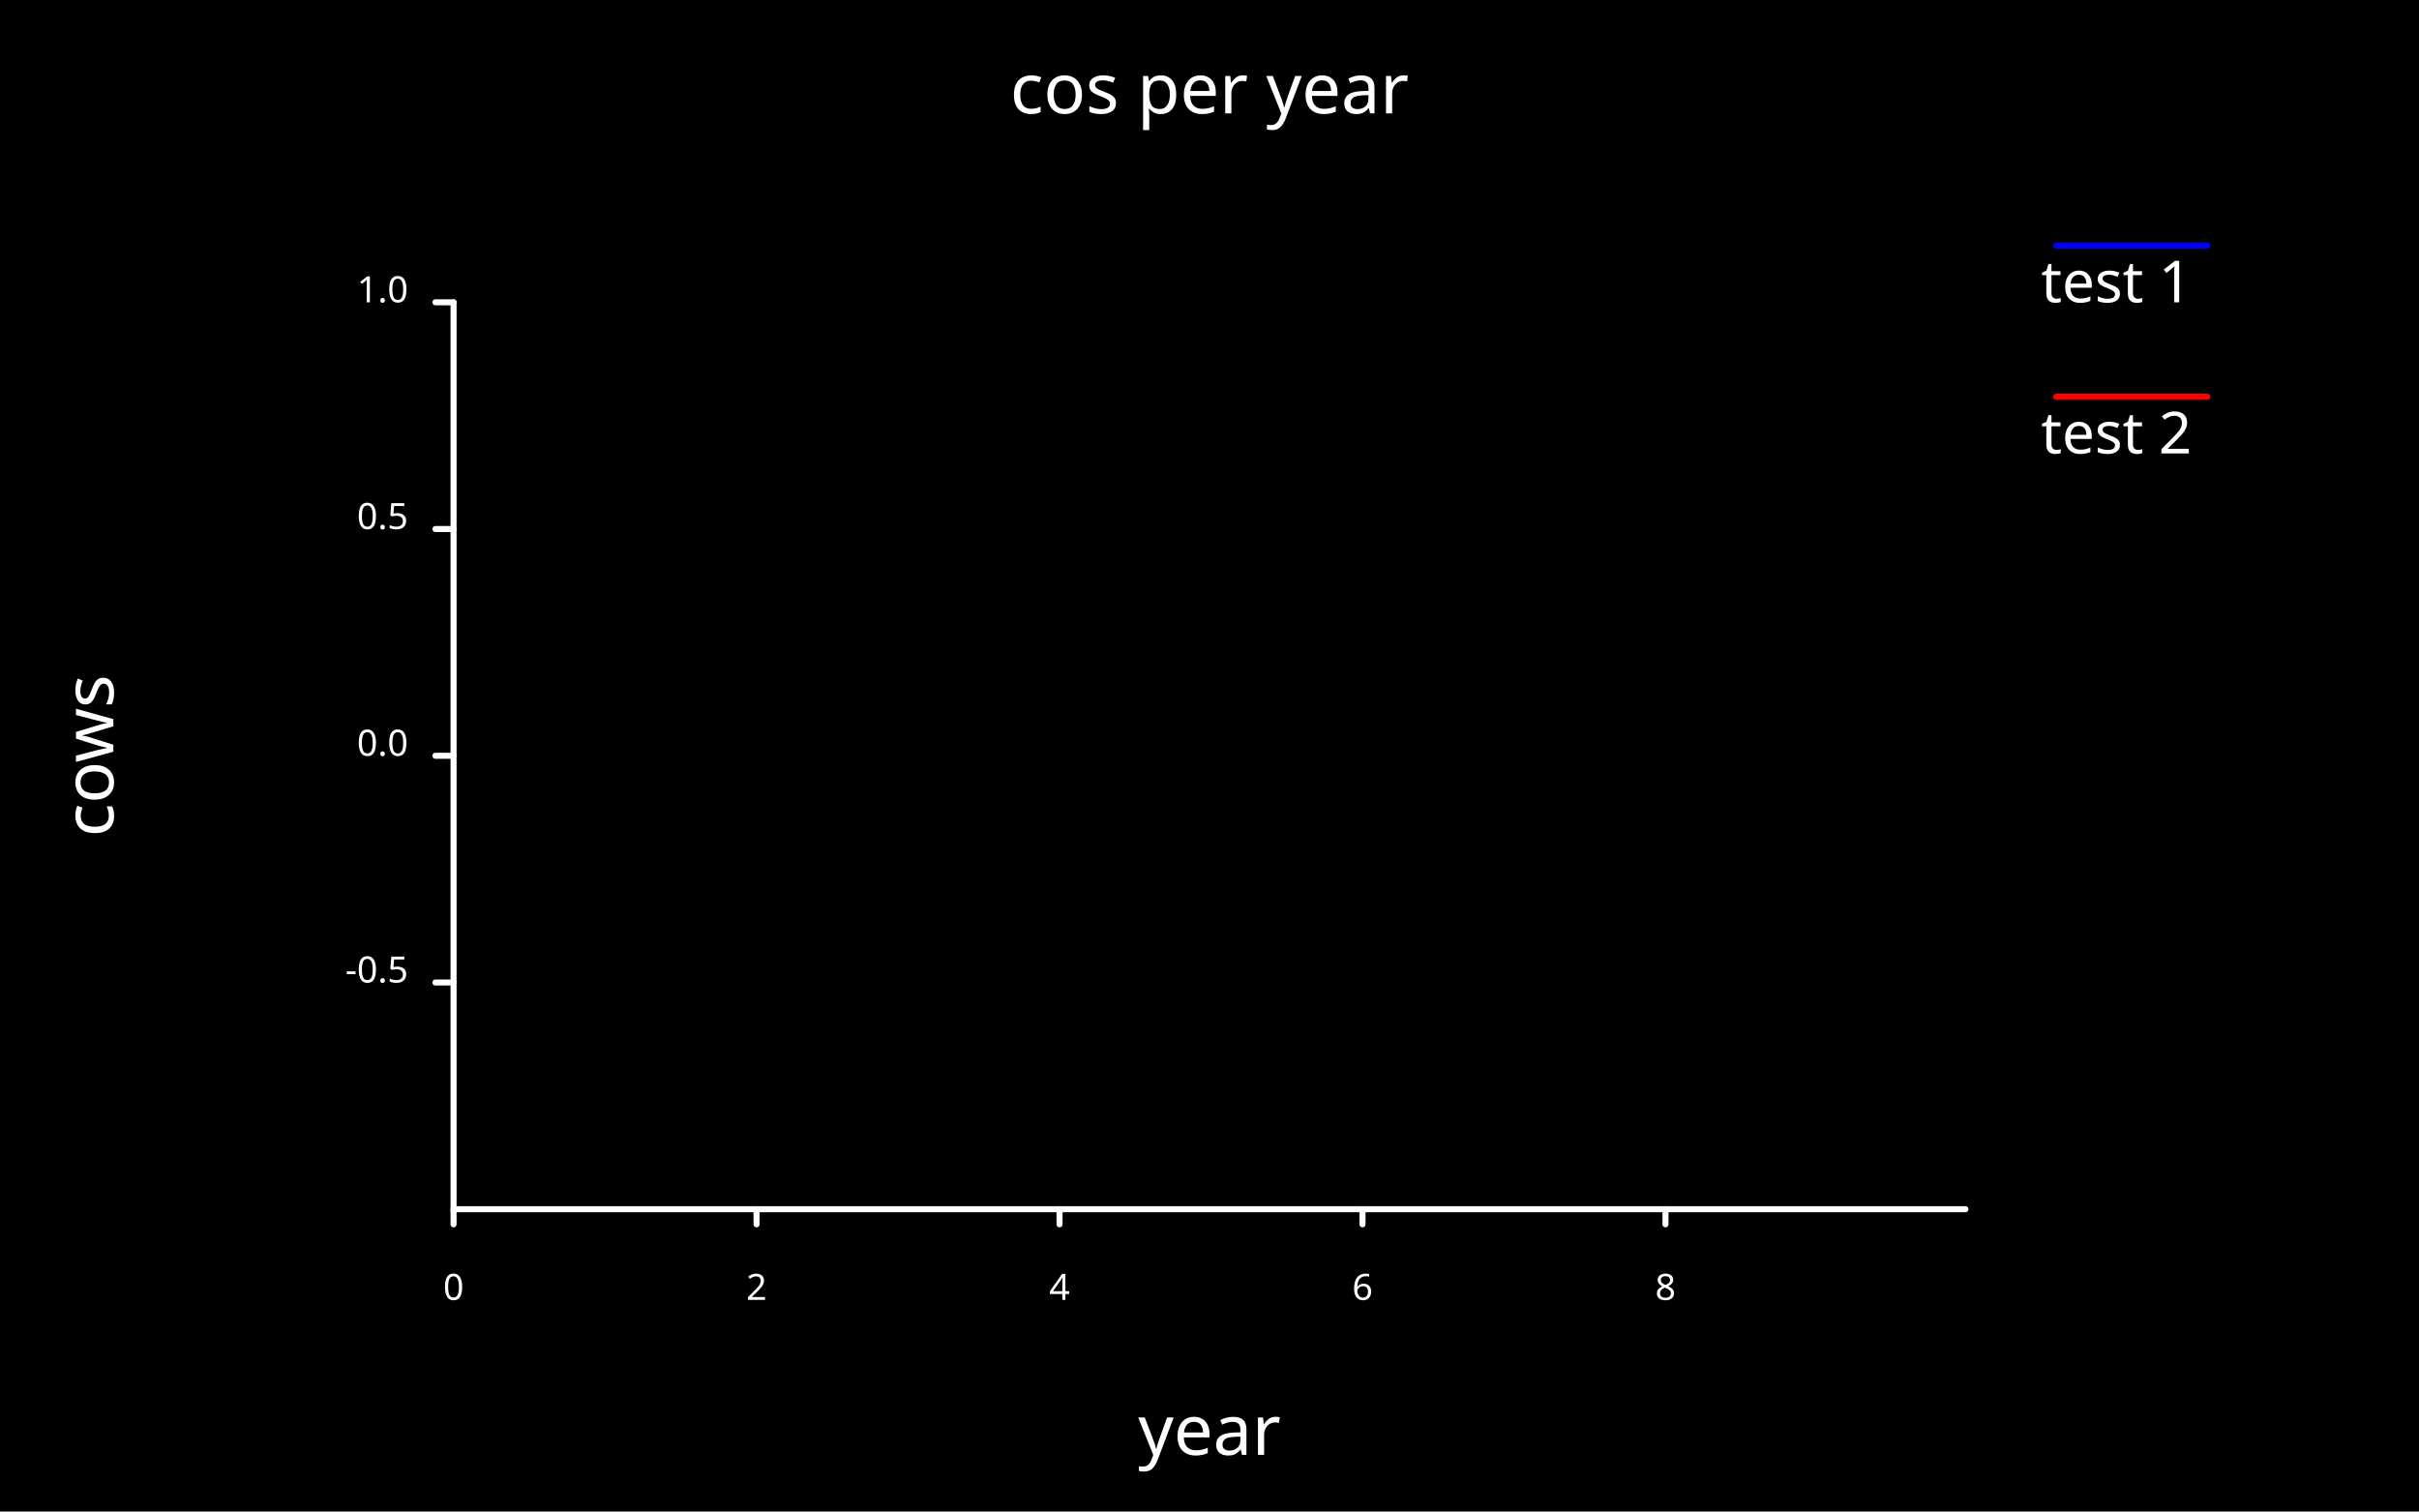
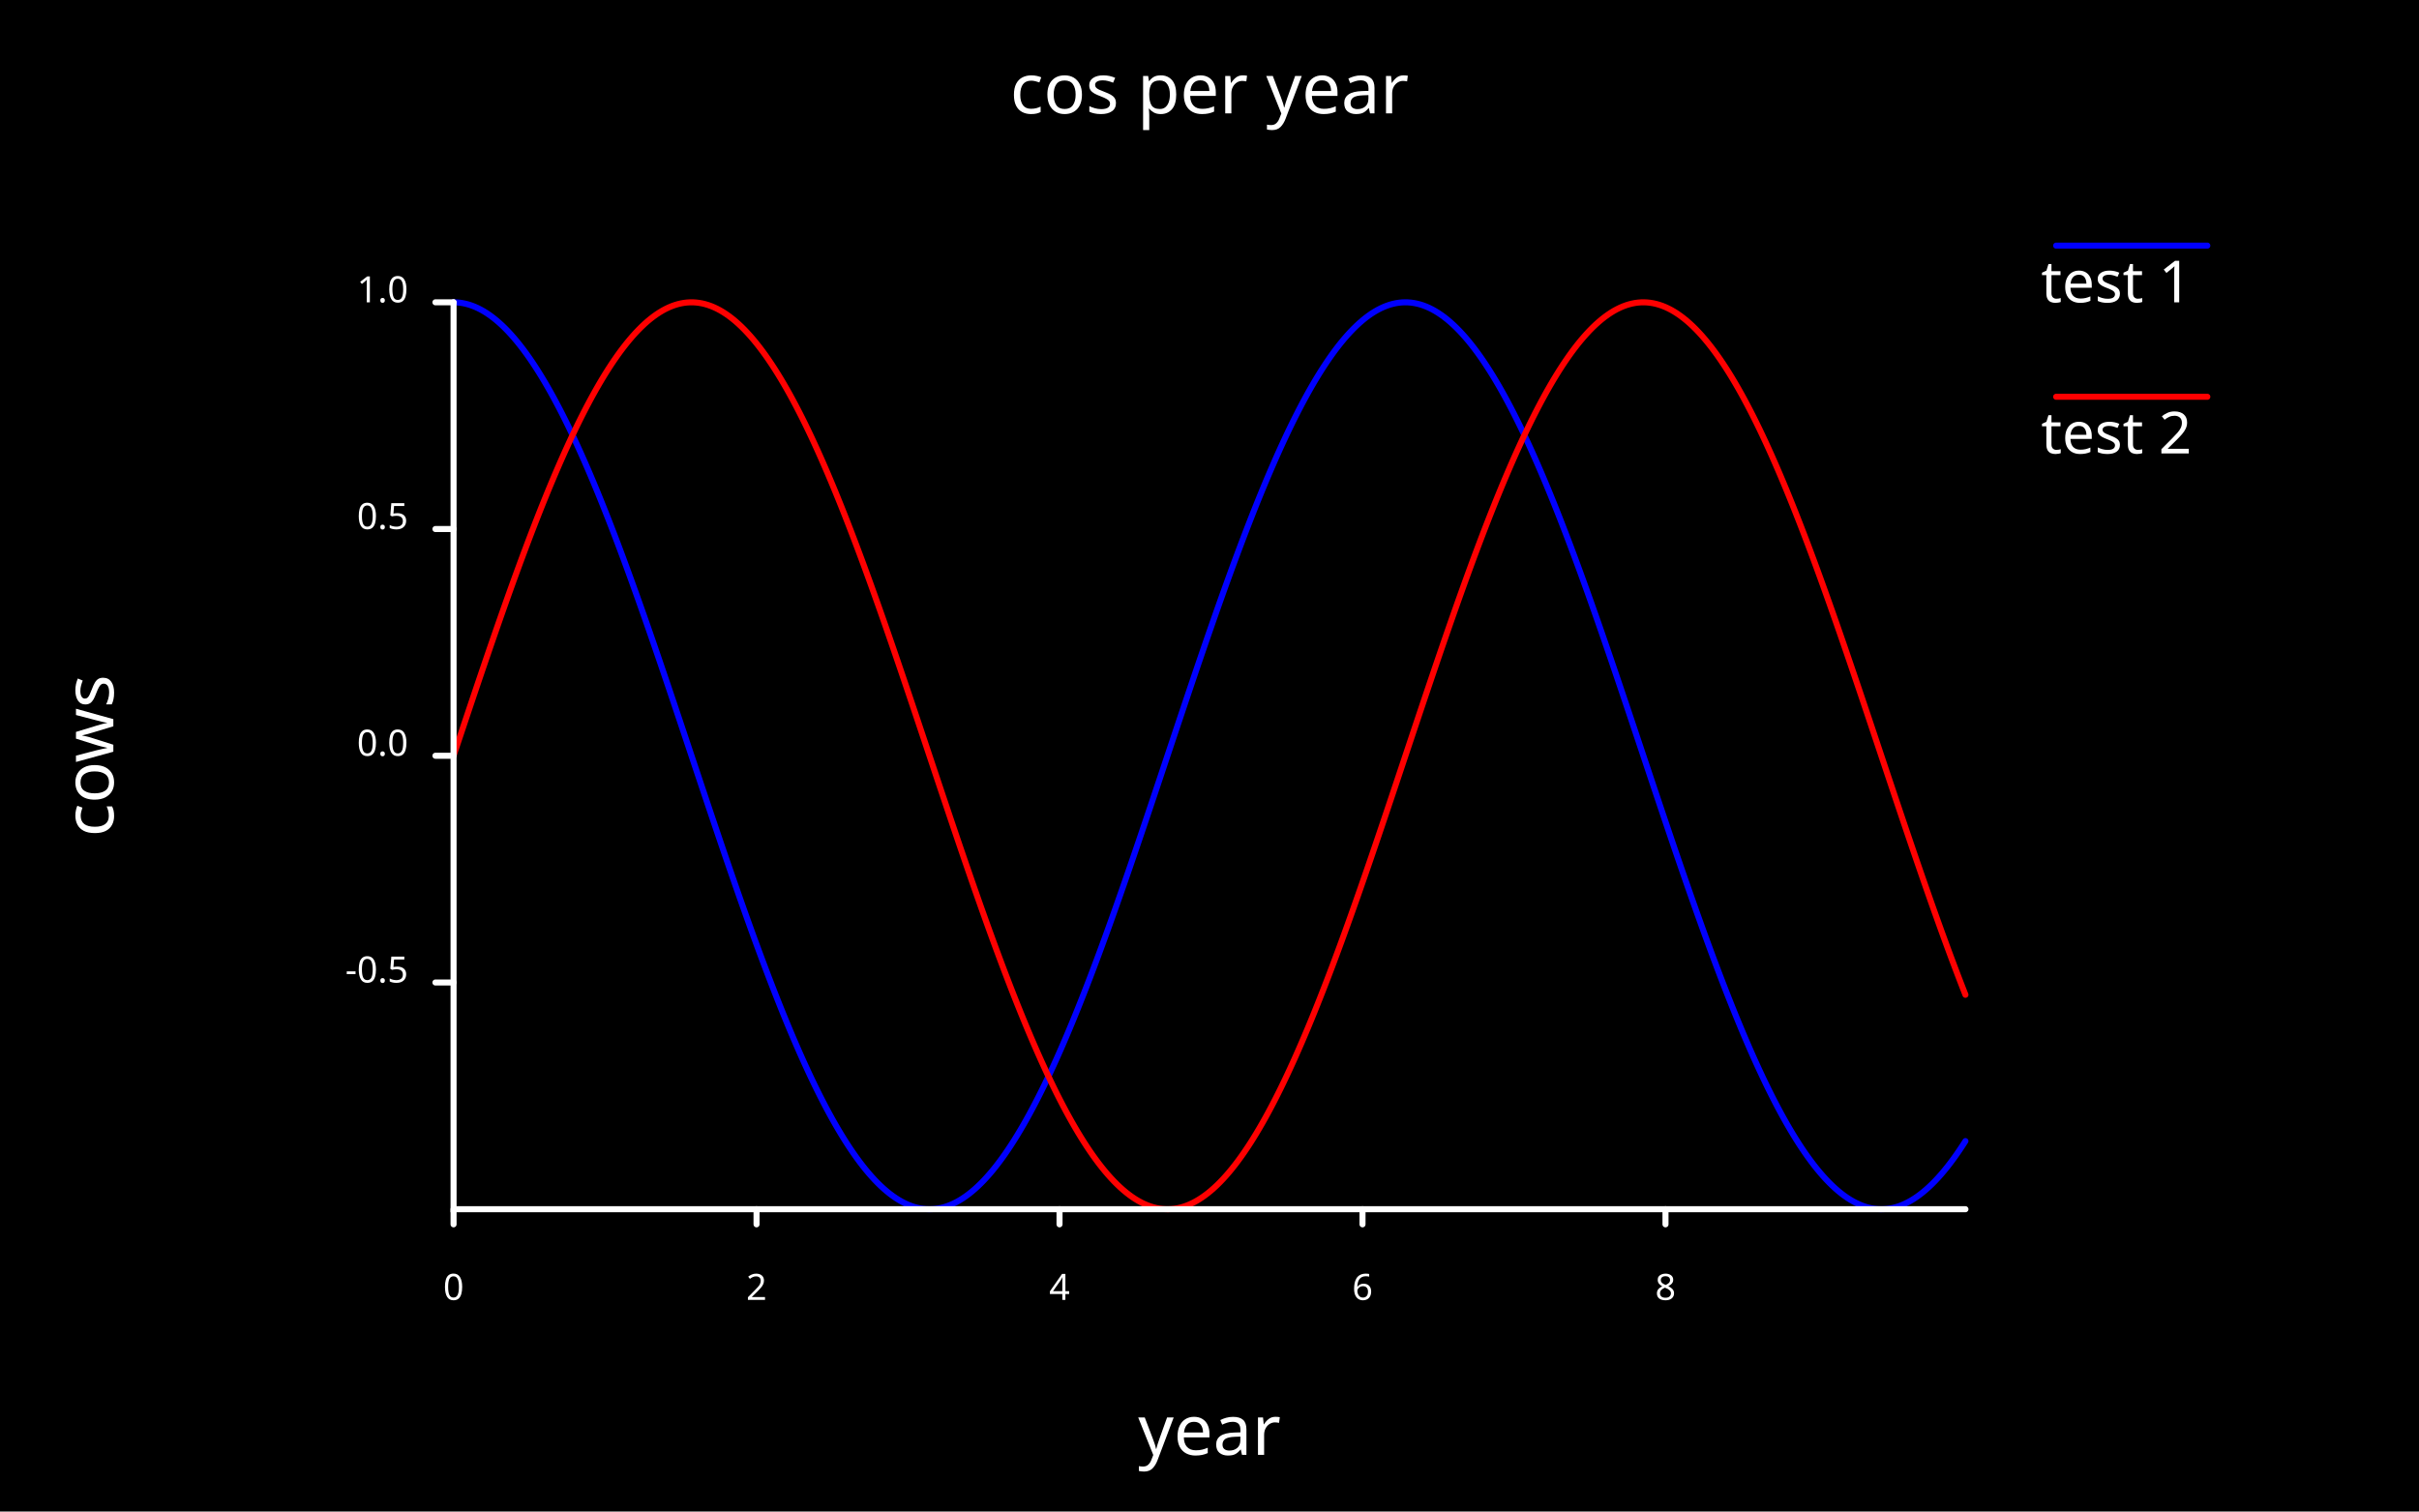
- <svg xmlns="http://www.w3.org/2000/svg" class="poloto" width="800" height="500" viewBox="0 0 800 500">
+ <svg xmlns="http://www.w3.org/2000/svg" width="800" class="poloto" height="500" viewBox="0 0 800 500">
  <style>.poloto {stroke-linecap:round;font-family: sans-serif;stroke-width:2;}.scatter{stroke-width:7}.poloto_text{fill: white;}.poloto_axis_lines{stroke: white;stoke-width:3;fill:none}.poloto_background{fill: black;}.poloto0stroke{stroke:  blue;}.poloto1stroke{stroke:  red;}.poloto2stroke{stroke:  green;}.poloto3stroke{stroke:  gold;}.poloto4stroke{stroke:  aqua;}.poloto5stroke{stroke:  brown;}.poloto6stroke{stroke:  lime;}.poloto7stroke{stroke:  chocolate;}.poloto0fill{fill:blue;}.poloto1fill{fill:red;}.poloto2fill{fill:green;}.poloto3fill{fill:gold;}.poloto4fill{fill:aqua;}.poloto5fill{fill:brown;}.poloto6fill{fill:lime;}.poloto7fill{fill:chocolate;}</style>
  <rect class="poloto_background" fill="white" x="0" y="0" width="800" height="500" />
+   <text class="poloto_text" alignment-baseline="middle" text-anchor="start" font-size="large" x="675" y="100">test 1</text>
  <line class="poloto0stroke" stroke="black" x1="680" x2="730" y1="81.25" y2="81.25" />
-   <path class="poloto0stroke" fill="none" stroke="black" d="" />
-   <text class="poloto_text" alignment-baseline="middle" text-anchor="start" font-size="large" x="675" y="100">test 1</text>
+   <path class="poloto0stroke" fill="none" stroke="black" d=" M 150 100 L 151.002 100.03 L 152.004 100.12 L 153.006 100.27 L 154.008 100.48 L 155.01 100.749 L 156.012 101.079 L 157.014 101.468 L 158.016 101.916 L 159.018 102.423 L 160.02 102.99 L 161.022 103.615 L 162.024 104.299 L 163.026 105.042 L 164.028 105.842 L 165.03 106.7 L 166.032 107.615 L 167.034 108.587 L 168.036 109.615 L 169.038 110.7 L 170.04 111.841 L 171.042 113.037 L 172.044 114.287 L 173.046 115.592 L 174.048 116.951 L 175.05 118.363 L 176.052 119.827 L 177.054 121.344 L 178.056 122.912 L 179.058 124.531 L 180.06 126.2 L 181.062 127.918 L 182.064 129.686 L 183.066 131.501 L 184.068 133.364 L 185.07 135.274 L 186.072 137.229 L 187.074 139.23 L 188.076 141.275 L 189.078 143.363 L 190.08 145.494 L 191.082 147.667 L 192.084 149.881 L 193.086 152.134 L 194.088 154.427 L 195.09 156.759 L 196.092 159.127 L 197.094 161.532 L 198.096 163.972 L 199.098 166.447 L 200.1 168.955 L 201.102 171.495 L 202.104 174.067 L 203.106 176.669 L 204.108 179.301 L 205.11 181.961 L 206.112 184.648 L 207.114 187.361 L 208.116 190.099 L 209.118 192.861 L 210.12 195.646 L 211.122 198.453 L 212.124 201.281 L 213.126 204.128 L 214.128 206.993 L 215.13 209.875 L 216.132 212.774 L 217.134 215.687 L 218.136 218.614 L 219.138 221.554 L 220.14 224.505 L 221.142 227.466 L 222.144 230.437 L 223.146 233.415 L 224.148 236.399 L 225.15 239.39 L 226.152 242.384 L 227.154 245.381 L 228.156 248.381 L 229.158 251.381 L 230.16 254.38 L 231.162 257.378 L 232.164 260.372 L 233.166 263.363 L 234.168 266.348 L 235.17 269.327 L 236.172 272.298 L 237.174 275.26 L 238.176 278.212 L 239.178 281.152 L 240.18 284.08 L 241.182 286.995 L 242.184 289.895 L 243.186 292.778 L 244.188 295.645 L 245.19 298.494 L 246.192 301.323 L 247.194 304.131 L 248.196 306.918 L 249.198 309.682 L 250.2 312.422 L 251.202 315.137 L 252.204 317.827 L 253.206 320.489 L 254.208 323.122 L 255.21 325.727 L 256.212 328.301 L 257.214 330.844 L 258.216 333.355 L 259.218 335.832 L 260.22 338.275 L 261.222 340.683 L 262.224 343.054 L 263.226 345.389 L 264.228 347.685 L 265.23 349.942 L 266.232 352.159 L 267.234 354.335 L 268.236 356.469 L 269.238 358.561 L 270.24 360.609 L 271.242 362.613 L 272.244 364.572 L 273.246 366.486 L 274.248 368.352 L 275.25 370.172 L 276.252 371.943 L 277.255 373.665 L 278.257 375.339 L 279.259 376.961 L 280.261 378.533 L 281.263 380.054 L 282.265 381.523 L 283.267 382.939 L 284.269 384.302 L 285.271 385.611 L 286.273 386.866 L 287.275 388.066 L 288.277 389.211 L 289.279 390.3 L 290.281 391.334 L 291.283 392.31 L 292.285 393.23 L 293.287 394.092 L 294.289 394.897 L 295.291 395.644 L 296.293 396.332 L 297.295 396.963 L 298.297 397.534 L 299.299 398.046 L 300.301 398.499 L 301.303 398.893 L 302.305 399.227 L 303.307 399.501 L 304.309 399.716 L 305.311 399.87 L 306.313 399.965 L 307.315 400 L 308.317 399.975 L 309.319 399.89 L 310.321 399.744 L 311.323 399.539 L 312.325 399.274 L 313.327 398.95 L 314.329 398.566 L 315.331 398.122 L 316.333 397.619 L 317.335 397.057 L 318.337 396.437 L 319.339 395.757 L 320.341 395.02 L 321.343 394.224 L 322.345 393.371 L 323.347 392.46 L 324.349 391.493 L 325.351 390.469 L 326.353 389.388 L 327.355 388.252 L 328.357 387.061 L 329.359 385.815 L 330.361 384.514 L 331.363 383.16 L 332.365 381.752 L 333.367 380.292 L 334.369 378.779 L 335.371 377.215 L 336.373 375.6 L 337.375 373.935 L 338.377 372.221 L 339.379 370.457 L 340.381 368.645 L 341.383 366.786 L 342.385 364.88 L 343.387 362.928 L 344.389 360.931 L 345.391 358.89 L 346.393 356.805 L 347.395 354.677 L 348.397 352.508 L 349.399 350.297 L 350.401 348.047 L 351.403 345.757 L 352.405 343.429 L 353.407 341.063 L 354.409 338.661 L 355.411 336.224 L 356.413 333.752 L 357.415 331.246 L 358.417 328.709 L 359.419 326.139 L 360.421 323.539 L 361.423 320.91 L 362.425 318.252 L 363.427 315.567 L 364.429 312.856 L 365.431 310.12 L 366.433 307.36 L 367.435 304.576 L 368.437 301.771 L 369.439 298.945 L 370.441 296.1 L 371.443 293.236 L 372.445 290.355 L 373.447 287.458 L 374.449 284.546 L 375.451 281.619 L 376.453 278.681 L 377.455 275.731 L 378.457 272.77 L 379.459 269.801 L 380.461 266.823 L 381.463 263.839 L 382.465 260.849 L 383.467 257.855 L 384.469 254.858 L 385.471 251.858 L 386.473 248.858 L 387.475 245.859 L 388.477 242.861 L 389.479 239.866 L 390.481 236.875 L 391.483 233.89 L 392.485 230.91 L 393.487 227.939 L 394.489 224.976 L 395.491 222.023 L 396.493 219.082 L 397.495 216.152 L 398.497 213.237 L 399.499 210.336 L 400.501 207.451 L 401.503 204.583 L 402.505 201.733 L 403.507 198.902 L 404.509 196.092 L 405.511 193.303 L 406.513 190.537 L 407.515 187.795 L 408.517 185.078 L 409.519 182.387 L 410.521 179.723 L 411.523 177.086 L 412.525 174.479 L 413.527 171.903 L 414.529 169.357 L 415.531 166.844 L 416.533 164.364 L 417.535 161.918 L 418.537 159.508 L 419.539 157.133 L 420.541 154.796 L 421.543 152.497 L 422.545 150.237 L 423.547 148.017 L 424.549 145.837 L 425.551 143.7 L 426.553 141.604 L 427.555 139.552 L 428.557 137.545 L 429.559 135.582 L 430.561 133.665 L 431.563 131.795 L 432.565 129.972 L 433.567 128.196 L 434.569 126.47 L 435.571 124.793 L 436.573 123.166 L 437.575 121.59 L 438.577 120.065 L 439.579 118.592 L 440.581 117.172 L 441.583 115.805 L 442.585 114.491 L 443.587 113.232 L 444.589 112.028 L 445.591 110.878 L 446.593 109.785 L 447.595 108.747 L 448.597 107.766 L 449.599 106.841 L 450.601 105.974 L 451.603 105.165 L 452.605 104.414 L 453.607 103.72 L 454.609 103.086 L 455.611 102.51 L 456.613 101.993 L 457.615 101.535 L 458.617 101.137 L 459.619 100.798 L 460.621 100.519 L 461.623 100.299 L 462.625 100.14 L 463.627 100.04 L 464.629 100.001 L 465.631 100.021 L 466.633 100.102 L 467.635 100.242 L 468.637 100.442 L 469.639 100.702 L 470.641 101.022 L 471.643 101.402 L 472.645 101.841 L 473.647 102.339 L 474.649 102.896 L 475.651 103.512 L 476.653 104.186 L 477.655 104.919 L 478.657 105.71 L 479.659 106.559 L 480.661 107.465 L 481.663 108.428 L 482.665 109.448 L 483.667 110.524 L 484.669 111.655 L 485.671 112.843 L 486.673 114.084 L 487.675 115.381 L 488.677 116.731 L 489.679 118.134 L 490.681 119.59 L 491.683 121.099 L 492.685 122.659 L 493.687 124.269 L 494.689 125.931 L 495.691 127.641 L 496.693 129.401 L 497.695 131.209 L 498.697 133.064 L 499.699 134.966 L 500.701 136.915 L 501.703 138.908 L 502.705 140.946 L 503.707 143.027 L 504.709 145.152 L 505.711 147.318 L 506.713 149.525 L 507.715 151.773 L 508.717 154.06 L 509.719 156.385 L 510.721 158.747 L 511.723 161.146 L 512.725 163.581 L 513.727 166.05 L 514.729 168.553 L 515.731 171.088 L 516.733 173.655 L 517.735 176.253 L 518.737 178.88 L 519.739 181.535 L 520.741 184.218 L 521.743 186.927 L 522.745 189.661 L 523.747 192.42 L 524.75 195.201 L 525.751 198.005 L 526.753 200.829 L 527.755 203.673 L 528.757 206.535 L 529.759 209.415 L 530.761 212.311 L 531.764 215.222 L 532.766 218.147 L 533.768 221.085 L 534.77 224.034 L 535.772 226.994 L 536.774 229.963 L 537.776 232.94 L 538.778 235.924 L 539.78 238.913 L 540.782 241.907 L 541.784 244.904 L 542.786 247.903 L 543.788 250.903 L 544.79 253.902 L 545.792 256.9 L 546.794 259.896 L 547.796 262.887 L 548.798 265.873 L 549.8 268.853 L 550.802 271.825 L 551.804 274.789 L 552.806 277.742 L 553.808 280.685 L 554.81 283.615 L 555.812 286.532 L 556.814 289.434 L 557.816 292.32 L 558.818 295.19 L 559.82 298.041 L 560.822 300.873 L 561.824 303.685 L 562.826 306.476 L 563.828 309.243 L 564.83 311.987 L 565.832 314.707 L 566.834 317.4 L 567.836 320.067 L 568.838 322.705 L 569.84 325.314 L 570.842 327.893 L 571.844 330.441 L 572.846 332.957 L 573.848 335.44 L 574.85 337.889 L 575.852 340.302 L 576.854 342.679 L 577.856 345.019 L 578.858 347.322 L 579.86 349.585 L 580.862 351.808 L 581.864 353.991 L 582.866 356.132 L 583.868 358.231 L 584.87 360.286 L 585.872 362.297 L 586.874 364.263 L 587.876 366.184 L 588.878 368.058 L 589.88 369.885 L 590.882 371.664 L 591.884 373.394 L 592.886 375.075 L 593.888 376.706 L 594.89 378.287 L 595.892 379.815 L 596.894 381.292 L 597.896 382.717 L 598.898 384.088 L 599.9 385.406 L 600.902 386.67 L 601.904 387.879 L 602.906 389.032 L 603.908 390.131 L 604.91 391.173 L 605.912 392.158 L 606.914 393.087 L 607.916 393.959 L 608.918 394.773 L 609.92 395.529 L 610.922 396.227 L 611.924 396.866 L 612.926 397.447 L 613.928 397.968 L 614.93 398.431 L 615.932 398.834 L 616.934 399.178 L 617.936 399.461 L 618.938 399.686 L 619.94 399.85 L 620.942 399.954 L 621.944 399.998 L 622.946 399.983 L 623.948 399.907 L 624.95 399.772 L 625.952 399.576 L 626.954 399.321 L 627.956 399.006 L 628.958 398.631 L 629.96 398.197 L 630.962 397.703 L 631.964 397.151 L 632.966 396.54 L 633.968 395.87 L 634.97 395.141 L 635.972 394.355 L 636.974 393.511 L 637.976 392.609 L 638.978 391.651 L 639.98 390.636 L 640.982 389.564 L 641.984 388.437 L 642.986 387.254 L 643.988 386.017 L 644.99 384.725 L 645.992 383.379 L 646.994 381.98 L 647.996 380.528 L 648.998 379.023 L 650 377.468" />
+   <text class="poloto_text" alignment-baseline="middle" text-anchor="start" font-size="large" x="675" y="150">test 2</text>
  <line class="poloto1stroke" stroke="black" x1="680" x2="730" y1="131.25" y2="131.25" />
-   <path class="poloto1stroke" fill="none" stroke="black" d="" />
-   <text class="poloto_text" alignment-baseline="middle" text-anchor="start" font-size="large" x="675" y="150">test 2</text>
+   <path class="poloto1stroke" fill="none" stroke="black" d=" M 150 250 L 151.002 247 L 152.004 244.002 L 153.006 241.005 L 154.008 238.013 L 155.01 235.025 L 156.012 232.043 L 157.014 229.069 L 158.016 226.102 L 159.018 223.146 L 160.02 220.2 L 161.022 217.266 L 162.024 214.345 L 163.026 211.438 L 164.028 208.547 L 165.03 205.672 L 166.032 202.815 L 167.034 199.977 L 168.036 197.159 L 169.038 194.362 L 170.04 191.587 L 171.042 188.836 L 172.044 186.109 L 173.046 183.408 L 174.048 180.733 L 175.05 178.086 L 176.052 175.468 L 177.054 172.88 L 178.056 170.322 L 179.058 167.796 L 180.06 165.304 L 181.062 162.845 L 182.064 160.421 L 183.066 158.033 L 184.068 155.681 L 185.07 153.367 L 186.072 151.092 L 187.074 148.857 L 188.076 146.662 L 189.078 144.508 L 190.08 142.397 L 191.082 140.328 L 192.084 138.304 L 193.086 136.324 L 194.088 134.389 L 195.09 132.501 L 196.092 130.66 L 197.094 128.866 L 198.096 127.121 L 199.098 125.425 L 200.1 123.779 L 201.102 122.184 L 202.104 120.639 L 203.106 119.147 L 204.108 117.706 L 205.11 116.319 L 206.112 114.985 L 207.114 113.705 L 208.116 112.48 L 209.118 111.309 L 210.12 110.194 L 211.122 109.135 L 212.124 108.132 L 213.126 107.186 L 214.128 106.298 L 215.13 105.466 L 216.132 104.693 L 217.134 103.977 L 218.136 103.32 L 219.138 102.722 L 220.14 102.183 L 221.142 101.702 L 222.144 101.281 L 223.146 100.92 L 224.148 100.618 L 225.15 100.376 L 226.152 100.193 L 227.154 100.071 L 228.156 100.009 L 229.158 100.006 L 230.16 100.064 L 231.162 100.182 L 232.164 100.359 L 233.166 100.596 L 234.168 100.894 L 235.17 101.25 L 236.172 101.667 L 237.174 102.142 L 238.176 102.677 L 239.178 103.271 L 240.18 103.923 L 241.182 104.634 L 242.184 105.403 L 243.186 106.229 L 244.188 107.114 L 245.19 108.055 L 246.192 109.053 L 247.194 110.108 L 248.196 111.218 L 249.198 112.384 L 250.2 113.605 L 251.202 114.881 L 252.204 116.211 L 253.206 117.594 L 254.208 119.03 L 255.21 120.519 L 256.212 122.059 L 257.214 123.65 L 258.216 125.293 L 259.218 126.984 L 260.22 128.726 L 261.222 130.515 L 262.224 132.353 L 263.226 134.237 L 264.228 136.168 L 265.23 138.144 L 266.232 140.165 L 267.234 142.23 L 268.236 144.338 L 269.238 146.489 L 270.24 148.681 L 271.242 150.913 L 272.244 153.185 L 273.246 155.495 L 274.248 157.844 L 275.25 160.229 L 276.252 162.65 L 277.255 165.107 L 278.257 167.597 L 279.259 170.12 L 280.261 172.675 L 281.263 175.261 L 282.265 177.877 L 283.267 180.521 L 284.269 183.194 L 285.271 185.893 L 286.273 188.618 L 287.275 191.367 L 288.277 194.14 L 289.279 196.935 L 290.281 199.752 L 291.283 202.588 L 292.285 205.444 L 293.287 208.317 L 294.289 211.207 L 295.291 214.113 L 296.293 217.033 L 297.295 219.966 L 298.297 222.911 L 299.299 225.867 L 300.301 228.832 L 301.303 231.806 L 302.305 234.787 L 303.307 237.775 L 304.309 240.767 L 305.311 243.763 L 306.313 246.761 L 307.315 249.761 L 308.317 252.761 L 309.319 255.76 L 310.321 258.756 L 311.323 261.749 L 312.325 264.737 L 313.327 267.72 L 314.329 270.695 L 315.331 273.662 L 316.333 276.619 L 317.335 279.566 L 318.337 282.501 L 319.339 285.423 L 320.341 288.331 L 321.343 291.224 L 322.345 294.1 L 323.347 296.958 L 324.349 299.798 L 325.351 302.618 L 326.353 305.416 L 327.355 308.193 L 328.357 310.946 L 329.359 313.675 L 330.361 316.378 L 331.363 319.055 L 332.365 321.704 L 333.367 324.325 L 334.369 326.916 L 335.371 329.476 L 336.373 332.004 L 337.375 334.499 L 338.377 336.961 L 339.379 339.388 L 340.381 341.779 L 341.383 344.133 L 342.385 346.45 L 343.387 348.728 L 344.389 350.967 L 345.391 353.165 L 346.393 355.322 L 347.395 357.437 L 348.397 359.509 L 349.399 361.537 L 350.401 363.521 L 351.403 365.459 L 352.405 367.351 L 353.407 369.196 L 354.409 370.993 L 355.411 372.742 L 356.413 374.442 L 357.415 376.092 L 358.417 377.691 L 359.419 379.24 L 360.421 380.737 L 361.423 382.181 L 362.425 383.573 L 363.427 384.911 L 364.429 386.195 L 365.431 387.425 L 366.433 388.6 L 367.435 389.719 L 368.437 390.783 L 369.439 391.79 L 370.441 392.74 L 371.443 393.634 L 372.445 394.47 L 373.447 395.248 L 374.449 395.968 L 375.451 396.63 L 376.453 397.233 L 377.455 397.777 L 378.457 398.262 L 379.459 398.688 L 380.461 399.054 L 381.463 399.36 L 382.465 399.607 L 383.467 399.794 L 384.469 399.922 L 385.471 399.989 L 386.473 399.996 L 387.475 399.943 L 388.477 399.83 L 389.479 399.657 L 390.481 399.425 L 391.483 399.133 L 392.485 398.78 L 393.487 398.369 L 394.489 397.898 L 395.491 397.368 L 396.493 396.779 L 397.495 396.131 L 398.497 395.425 L 399.499 394.661 L 400.501 393.839 L 401.503 392.959 L 402.505 392.022 L 403.507 391.029 L 404.509 389.978 L 405.511 388.872 L 406.513 387.711 L 407.515 386.494 L 408.517 385.223 L 409.519 383.897 L 410.521 382.518 L 411.523 381.086 L 412.525 379.602 L 413.527 378.066 L 414.529 376.478 L 415.531 374.84 L 416.533 373.152 L 417.535 371.415 L 418.537 369.629 L 419.539 367.796 L 420.541 365.915 L 421.543 363.988 L 422.545 362.015 L 423.547 359.997 L 424.549 357.936 L 425.551 355.831 L 426.553 353.684 L 427.555 351.496 L 428.557 349.267 L 429.559 346.998 L 430.561 344.69 L 431.563 342.345 L 432.565 339.962 L 433.567 337.544 L 434.569 335.09 L 435.571 332.603 L 436.573 330.082 L 437.575 327.53 L 438.577 324.946 L 439.579 322.333 L 440.581 319.691 L 441.583 317.02 L 442.585 314.323 L 443.587 311.6 L 444.589 308.853 L 445.591 306.082 L 446.593 303.288 L 447.595 300.473 L 448.597 297.638 L 449.599 294.784 L 450.601 291.912 L 451.603 289.024 L 452.605 286.119 L 453.607 283.201 L 454.609 280.269 L 455.611 277.324 L 456.613 274.369 L 457.615 271.405 L 458.617 268.431 L 459.619 265.45 L 460.621 262.464 L 461.623 259.472 L 462.625 256.476 L 463.627 253.478 L 464.629 250.478 L 465.631 247.478 L 466.633 244.479 L 467.635 241.482 L 468.637 238.489 L 469.639 235.501 L 470.641 232.518 L 471.643 229.542 L 472.645 226.574 L 473.647 223.616 L 474.649 220.668 L 475.651 217.732 L 476.653 214.809 L 477.655 211.9 L 478.657 209.006 L 479.659 206.129 L 480.661 203.269 L 481.663 200.428 L 482.665 197.606 L 483.667 194.806 L 484.669 192.028 L 485.671 189.273 L 486.673 186.542 L 487.675 183.836 L 488.677 181.157 L 489.679 178.506 L 490.681 175.883 L 491.683 173.29 L 492.685 170.727 L 493.687 168.197 L 494.689 165.698 L 495.691 163.234 L 496.693 160.804 L 497.695 158.41 L 498.697 156.053 L 499.699 153.733 L 500.701 151.452 L 501.703 149.21 L 502.705 147.009 L 503.707 144.848 L 504.709 142.73 L 505.711 140.655 L 506.713 138.623 L 507.715 136.636 L 508.717 134.694 L 509.719 132.799 L 510.721 130.95 L 511.723 129.149 L 512.725 127.396 L 513.727 125.692 L 514.729 124.038 L 515.731 122.435 L 516.733 120.882 L 517.735 119.381 L 518.737 117.932 L 519.739 116.536 L 520.741 115.194 L 521.743 113.905 L 522.745 112.671 L 523.747 111.492 L 524.75 110.368 L 525.751 109.3 L 526.753 108.288 L 527.755 107.333 L 528.757 106.435 L 529.759 105.595 L 530.761 104.812 L 531.764 104.087 L 532.766 103.421 L 533.768 102.813 L 534.77 102.264 L 535.772 101.775 L 536.774 101.344 L 537.776 100.973 L 538.778 100.662 L 539.78 100.41 L 540.782 100.219 L 541.784 100.087 L 542.786 100.015 L 543.788 100.003 L 544.79 100.051 L 545.792 100.159 L 546.794 100.327 L 547.796 100.555 L 548.798 100.842 L 549.8 101.189 L 550.802 101.596 L 551.804 102.062 L 552.806 102.588 L 553.808 103.172 L 554.81 103.815 L 555.812 104.517 L 556.814 105.276 L 557.816 106.094 L 558.818 106.969 L 559.82 107.901 L 560.822 108.89 L 561.824 109.936 L 562.826 111.038 L 563.828 112.195 L 564.83 113.407 L 565.832 114.674 L 566.834 115.995 L 567.836 117.37 L 568.838 118.798 L 569.84 120.278 L 570.842 121.81 L 571.844 123.394 L 572.846 125.028 L 573.848 126.712 L 574.85 128.445 L 575.852 130.227 L 576.854 132.057 L 577.856 133.934 L 578.858 135.857 L 579.86 137.826 L 580.862 139.841 L 581.864 141.899 L 582.866 144 L 583.868 146.143 L 584.87 148.329 L 585.872 150.555 L 586.874 152.82 L 587.876 155.125 L 588.878 157.467 L 589.88 159.847 L 590.882 162.262 L 591.884 164.713 L 592.886 167.198 L 593.888 169.716 L 594.89 172.266 L 595.892 174.847 L 596.894 177.458 L 597.896 180.098 L 598.898 182.766 L 599.9 185.461 L 600.902 188.182 L 601.904 190.928 L 602.906 193.697 L 603.908 196.489 L 604.91 199.302 L 605.912 202.135 L 606.914 204.988 L 607.916 207.858 L 608.918 210.746 L 609.92 213.649 L 610.922 216.567 L 611.924 219.498 L 612.926 222.441 L 613.928 225.395 L 614.93 228.359 L 615.932 231.332 L 616.934 234.312 L 617.936 237.299 L 618.938 240.29 L 619.94 243.286 L 620.942 246.284 L 621.944 249.283 L 622.946 252.283 L 623.948 255.282 L 624.95 258.279 L 625.952 261.273 L 626.954 264.262 L 627.956 267.245 L 628.958 270.222 L 629.96 273.19 L 630.962 276.149 L 631.964 279.098 L 632.966 282.035 L 633.968 284.959 L 634.97 287.869 L 635.972 290.764 L 636.974 293.643 L 637.976 296.504 L 638.978 299.347 L 639.98 302.17 L 640.982 304.972 L 641.984 307.752 L 642.986 310.509 L 643.988 313.242 L 644.99 315.949 L 645.992 318.63 L 646.994 321.284 L 647.996 323.909 L 648.998 326.505 L 650 329.07" />
  <line class="poloto_axis_lines" stroke="black" x1="150" x2="150" y1="400" y2="405" />
  <text class="poloto_text" alignment-baseline="start" text-anchor="middle" x="150" y="430">0</text>
  <line class="poloto_axis_lines" stroke="black" x1="250.2" x2="250.2" y1="400" y2="405" />
  <text class="poloto_text" alignment-baseline="start" text-anchor="middle" x="250.2" y="430">2</text>
  <line class="poloto_axis_lines" stroke="black" x1="350.401" x2="350.401" y1="400" y2="405" />
  <text class="poloto_text" alignment-baseline="start" text-anchor="middle" x="350.401" y="430">4</text>
  <line class="poloto_axis_lines" stroke="black" x1="450.601" x2="450.601" y1="400" y2="405" />
  <text class="poloto_text" alignment-baseline="start" text-anchor="middle" x="450.601" y="430">6</text>
  <line class="poloto_axis_lines" stroke="black" x1="550.802" x2="550.802" y1="400" y2="405" />
  <text class="poloto_text" alignment-baseline="start" text-anchor="middle" x="550.802" y="430">8</text>
  <line class="poloto_axis_lines" stroke="black" x1="150" x2="144" y1="325" y2="325" />
  <text class="poloto_text" alignment-baseline="middle" text-anchor="end" x="135" y="325">-0.5</text>
  <line class="poloto_axis_lines" stroke="black" x1="150" x2="144" y1="250" y2="250" />
  <text class="poloto_text" alignment-baseline="middle" text-anchor="end" x="135" y="250">0.0</text>
  <line class="poloto_axis_lines" stroke="black" x1="150" x2="144" y1="175" y2="175" />
  <text class="poloto_text" alignment-baseline="middle" text-anchor="end" x="135" y="175">0.5</text>
  <line class="poloto_axis_lines" stroke="black" x1="150" x2="144" y1="100" y2="100" />
  <text class="poloto_text" alignment-baseline="middle" text-anchor="end" x="135" y="100">1.0</text>
  <text class="poloto_text" alignment-baseline="start" text-anchor="middle" font-size="x-large" x="400" y="37.5">cos per year</text>
  <text class="poloto_text" alignment-baseline="start" text-anchor="middle" font-size="x-large" x="400" y="481.25">year</text>
  <text class="poloto_text" alignment-baseline="start" text-anchor="middle" font-size="x-large" transform="rotate(-90,37.5,250)" x="37.5" y="250">cows</text>
  <path stroke="black" fill="none" class="poloto_axis_lines" d=" M 150 100 L 150 400 L 650 400" />
</svg>
